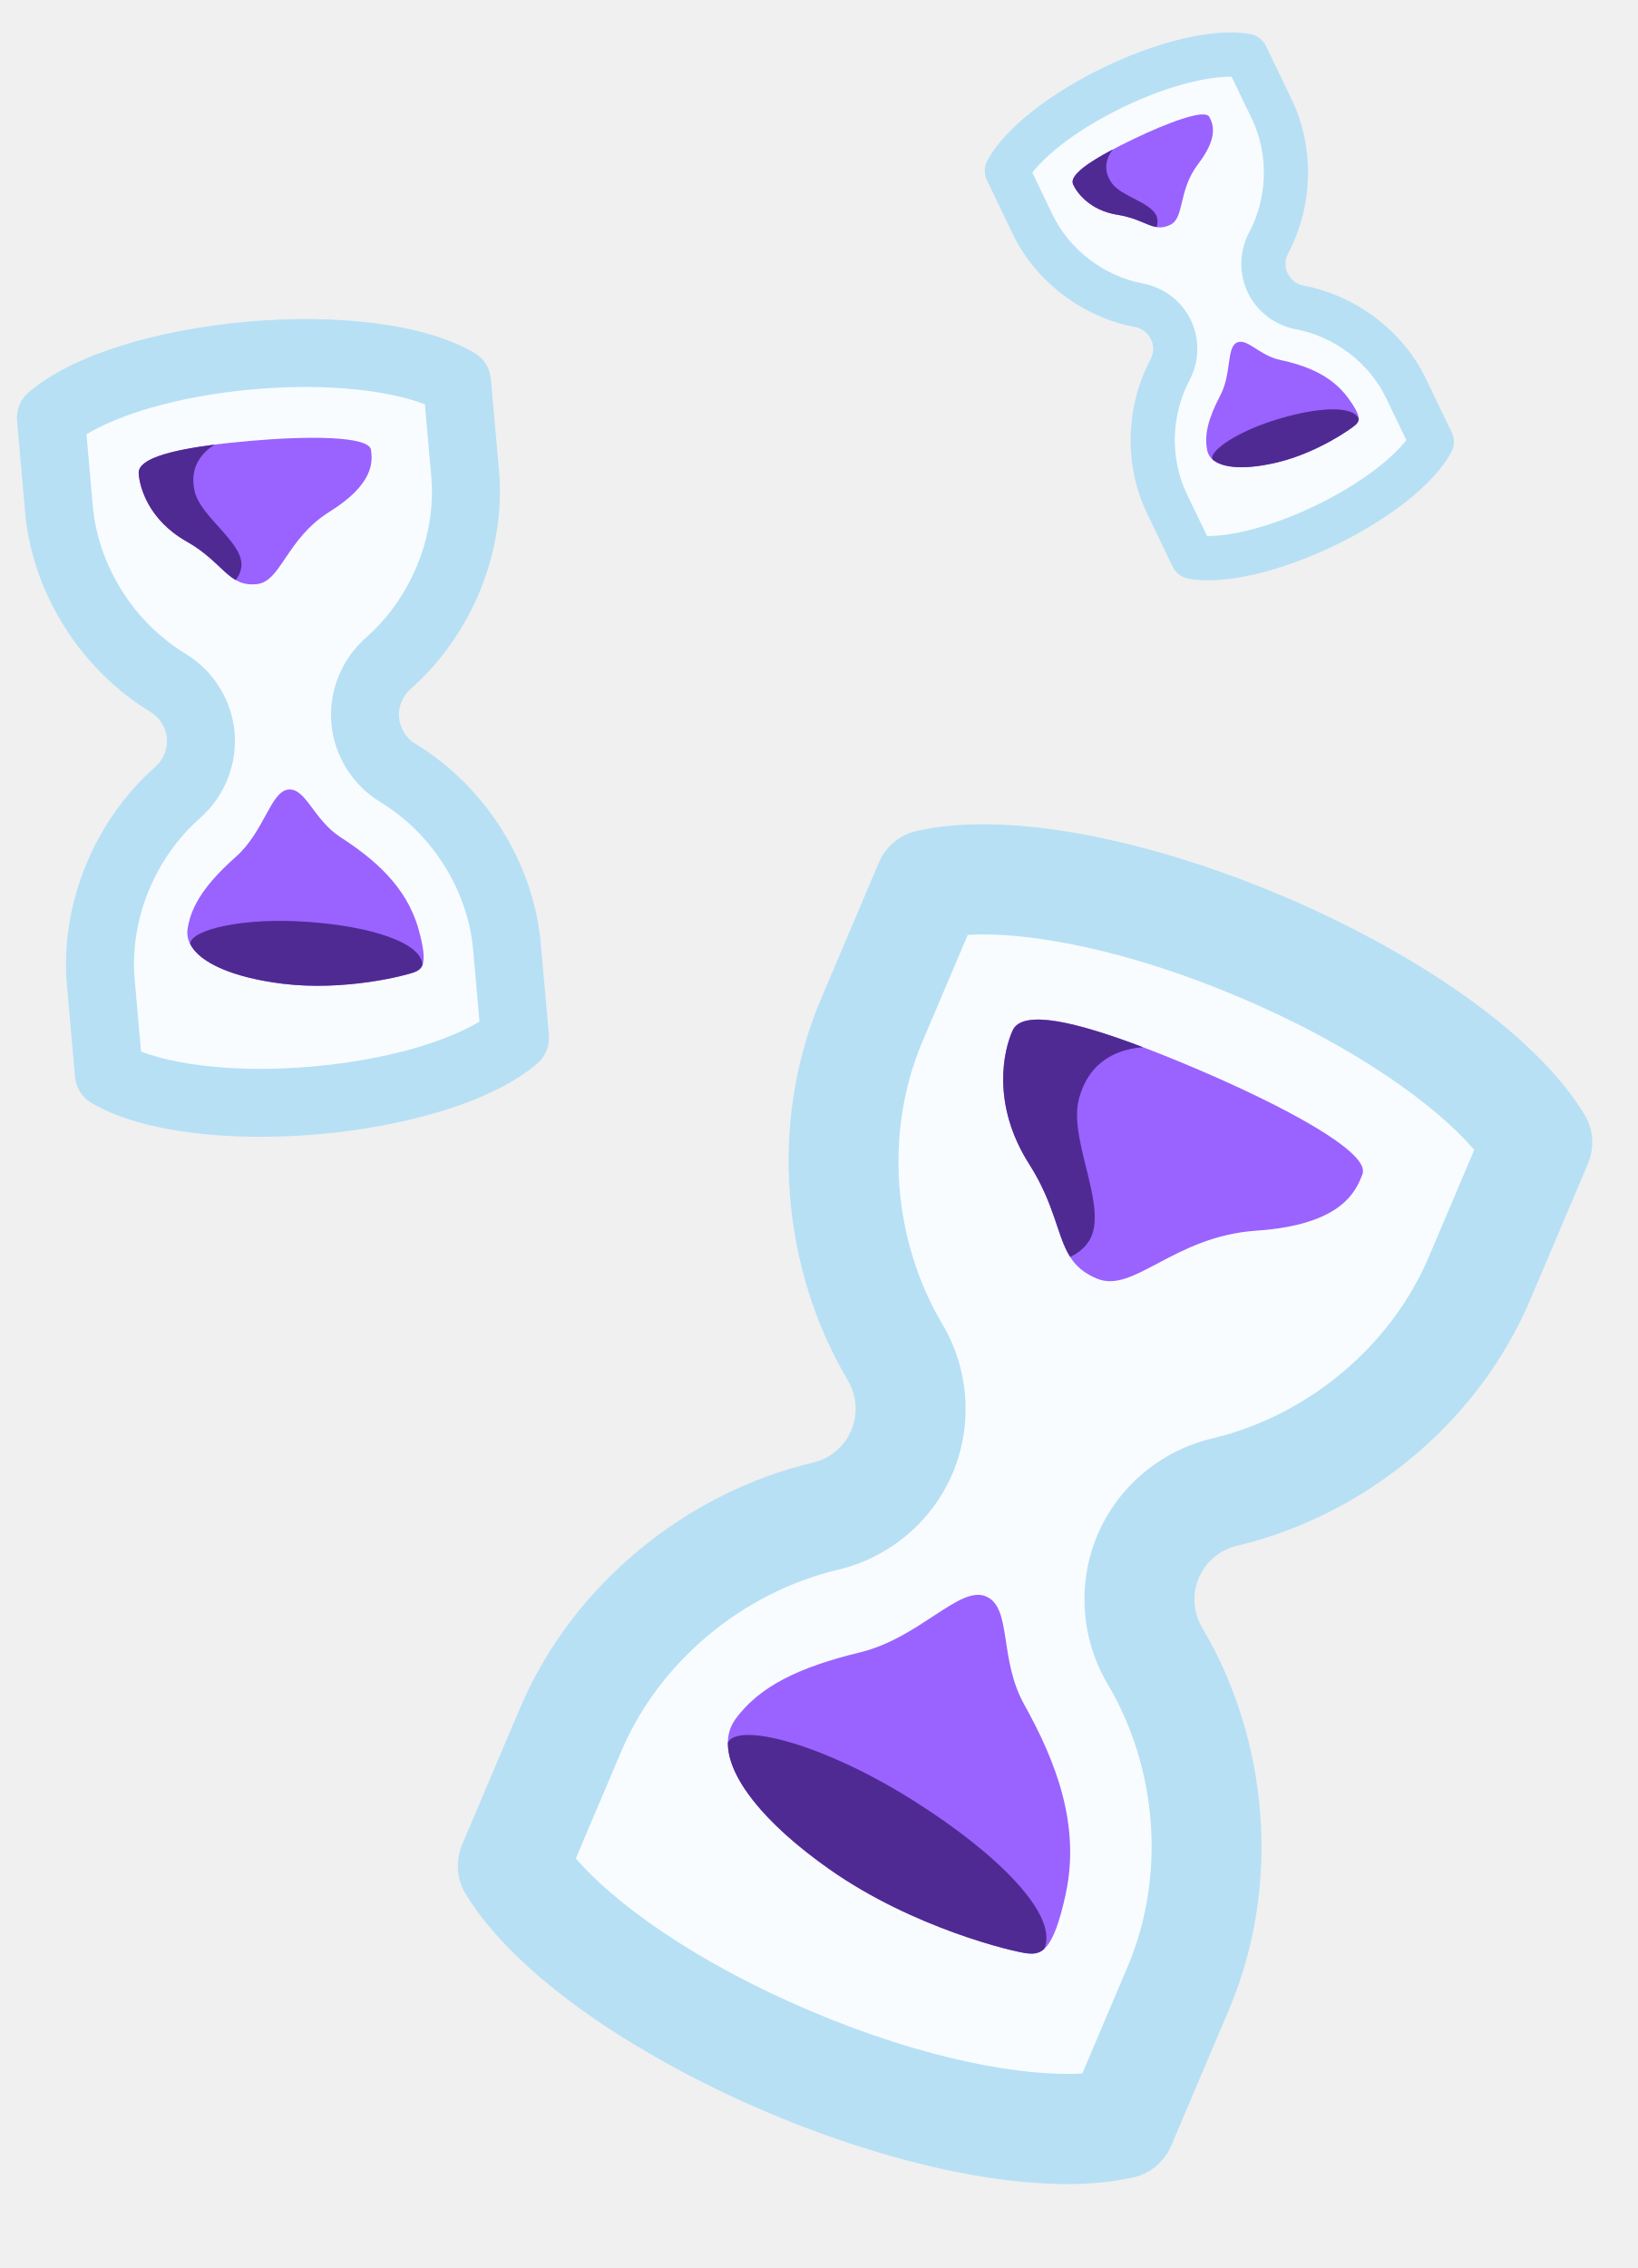
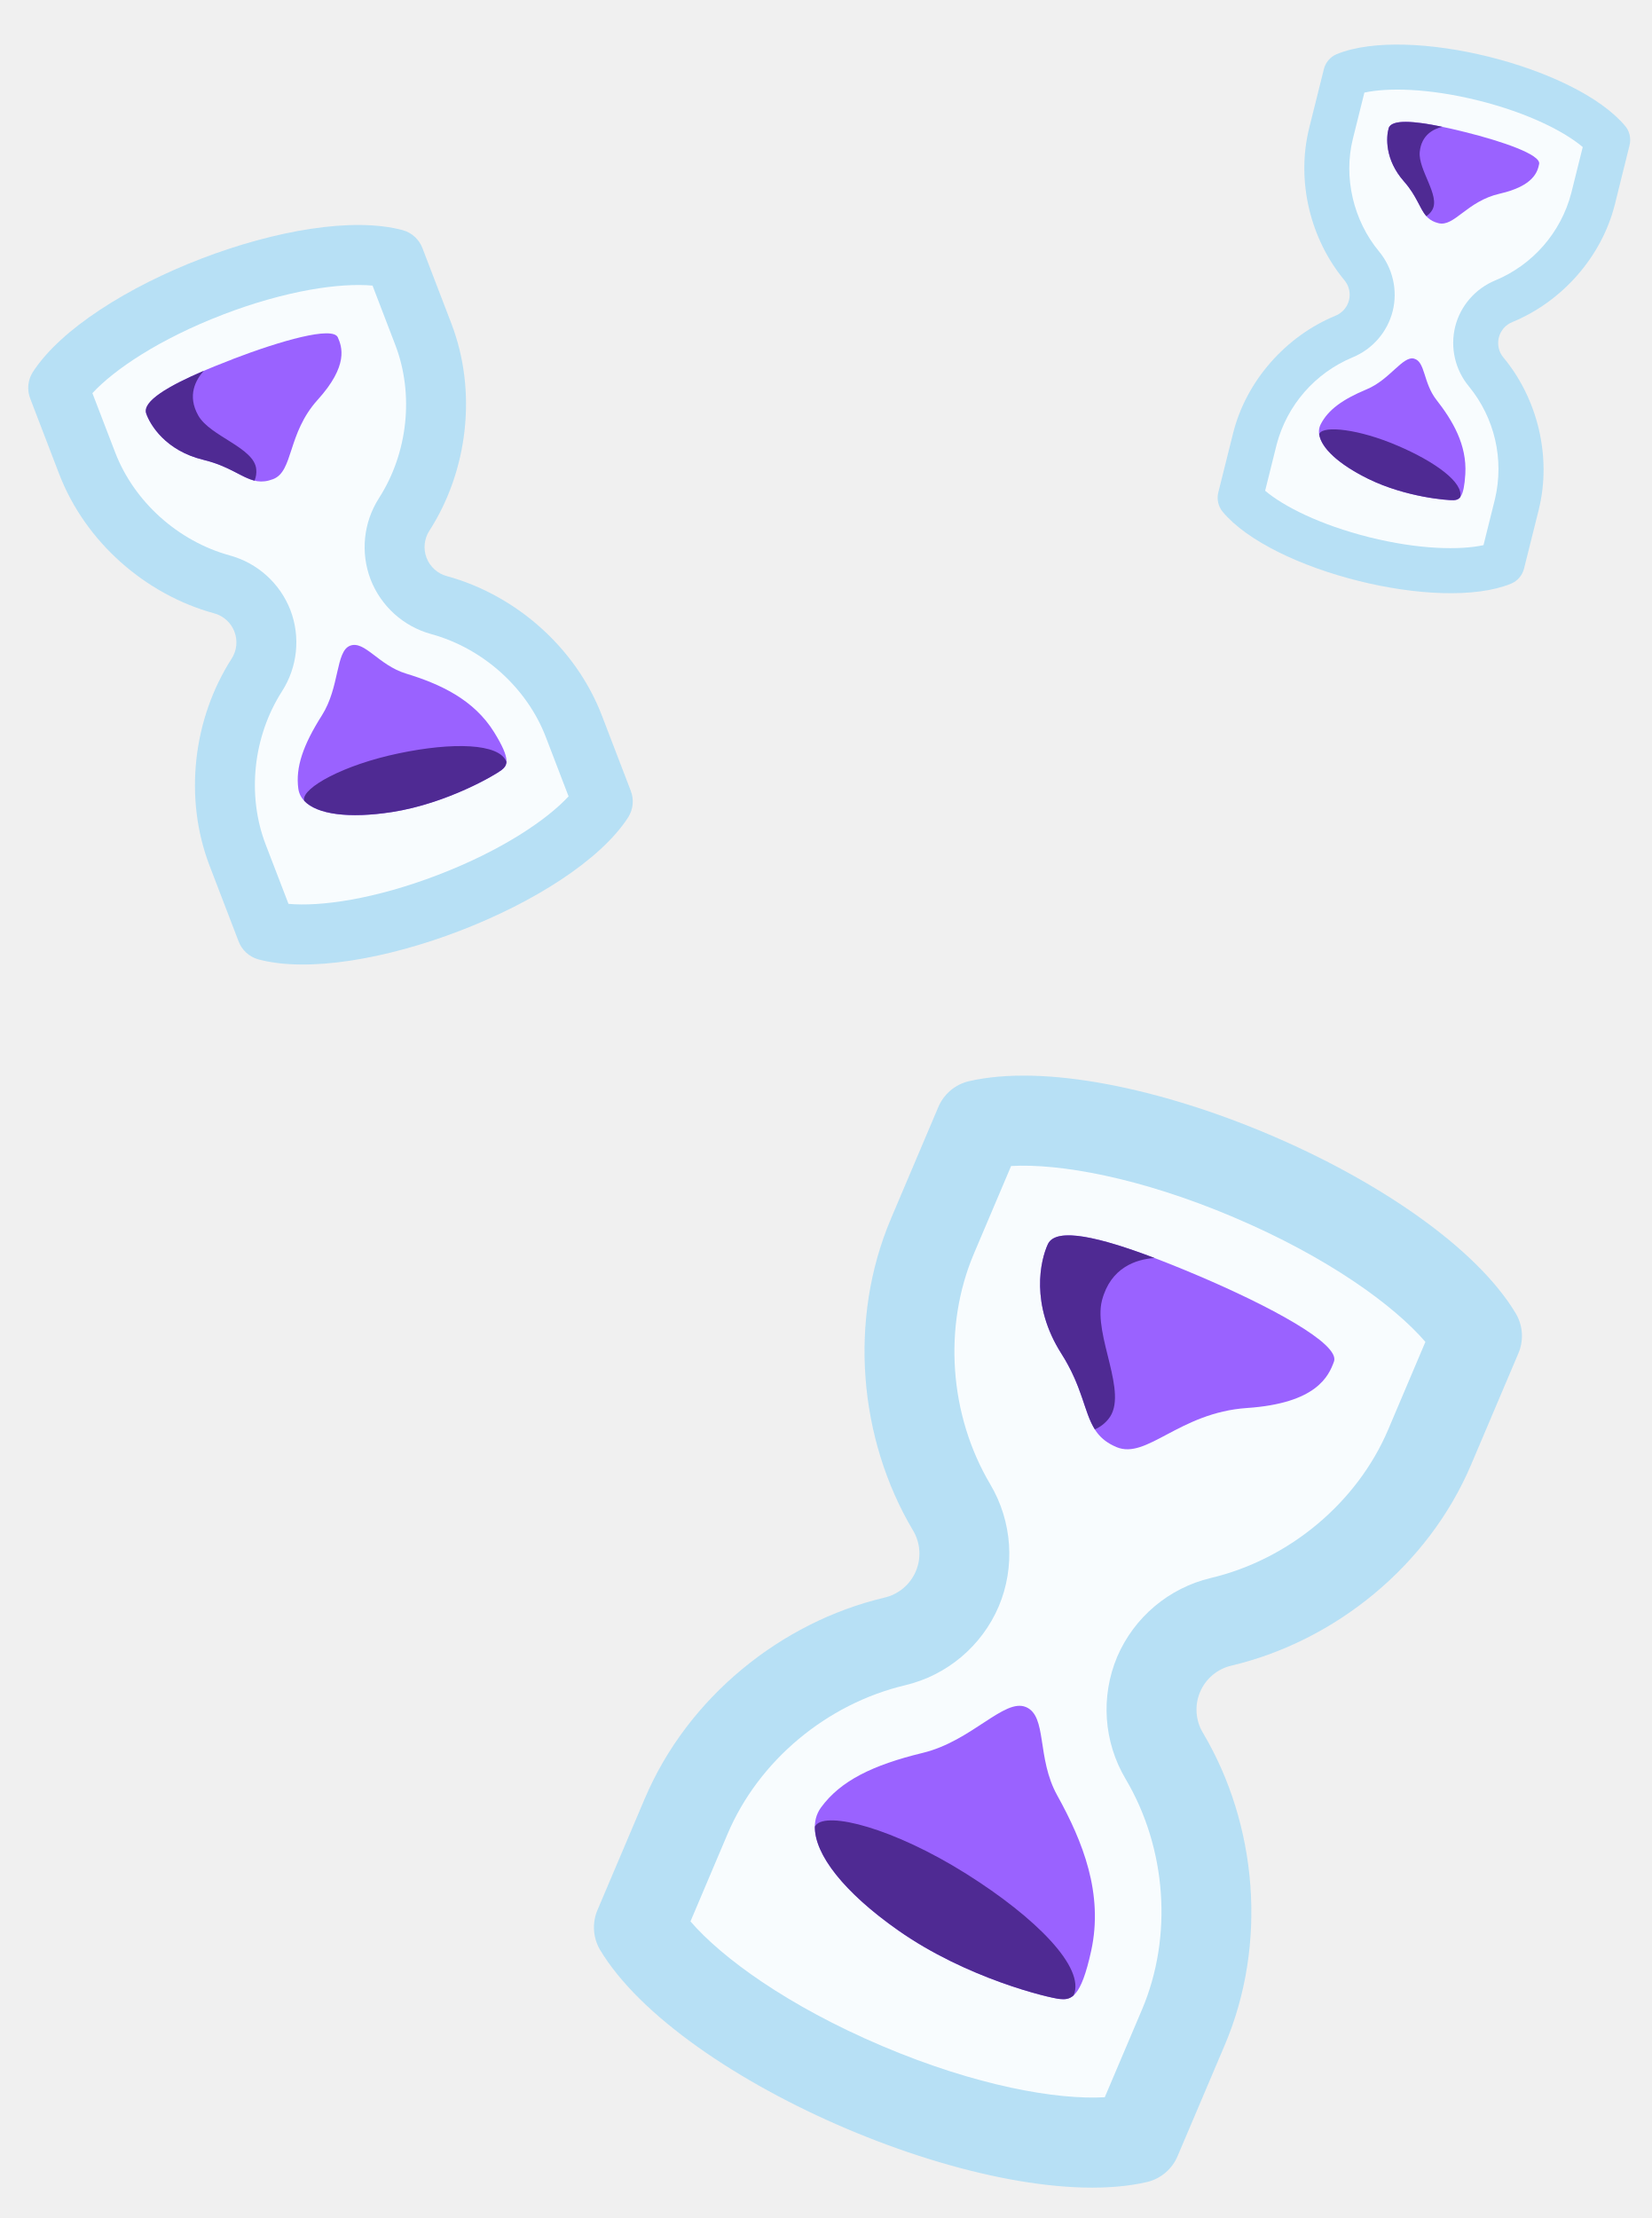
- <svg xmlns="http://www.w3.org/2000/svg" width="39" height="54" viewBox="0 0 39 54" fill="none">
-   <path fill-rule="evenodd" clip-rule="evenodd" d="M29.271 47.841L27.9 51.073C27.739 51.452 27.416 51.742 27.014 51.836C22.627 52.862 13.388 48.94 11.076 45.071C10.866 44.718 10.851 44.283 11.012 43.904L12.383 40.672C13.635 37.725 16.349 35.538 19.355 34.825C20.233 34.617 20.649 33.638 20.188 32.861C18.613 30.203 18.301 26.732 19.552 23.784L20.924 20.552C21.085 20.174 21.408 19.883 21.807 19.791C26.196 18.765 35.435 22.687 37.745 26.556C37.957 26.908 37.973 27.343 37.812 27.721L36.44 30.953C35.189 33.901 32.475 36.088 29.469 36.801C28.59 37.009 28.175 37.988 28.635 38.764C30.211 41.422 30.523 44.893 29.271 47.841Z" fill="#A9DCF6" fill-opacity="0.8" />
-   <path fill-rule="evenodd" clip-rule="evenodd" d="M29.532 23.75C26.789 22.585 24.442 22.177 23.048 22.257L21.965 24.808C21.064 26.933 21.246 29.507 22.442 31.525C23.083 32.606 23.173 33.934 22.686 35.081C22.199 36.228 21.181 37.085 19.961 37.374C17.676 37.916 15.698 39.573 14.797 41.696L13.713 44.249C14.624 45.307 16.548 46.712 19.291 47.876C22.034 49.041 24.382 49.449 25.775 49.369L26.859 46.816C27.76 44.693 27.578 42.119 26.381 40.101C25.741 39.021 25.65 37.693 26.137 36.545C26.624 35.398 27.642 34.541 28.863 34.25C31.147 33.71 33.125 32.053 34.027 29.928L35.11 27.377C34.2 26.319 32.275 24.914 29.532 23.75Z" fill="white" fill-opacity="0.9" />
-   <path fill-rule="evenodd" clip-rule="evenodd" d="M28.486 25.445C30.543 26.319 32.643 27.434 32.448 27.953C32.293 28.372 31.945 29.165 29.914 29.302C27.941 29.438 26.997 30.814 26.115 30.44C25.089 30.005 25.398 29.112 24.513 27.72C23.6 26.286 23.902 25 24.118 24.532C24.419 23.881 26.428 24.572 28.486 25.445Z" fill="#9A62FF" />
-   <path fill-rule="evenodd" clip-rule="evenodd" d="M24.512 27.72C23.599 26.286 23.902 25.001 24.118 24.532C24.355 24.017 25.665 24.343 27.222 24.934C26.699 24.972 25.944 25.2 25.693 26.174C25.43 27.188 26.485 28.88 25.884 29.619C25.768 29.764 25.633 29.861 25.486 29.925C25.169 29.426 25.133 28.697 24.512 27.72Z" fill="#4F2A93" />
-   <path fill-rule="evenodd" clip-rule="evenodd" d="M23.48 38.009C24.106 38.274 23.782 39.485 24.39 40.58C25.137 41.923 25.741 43.443 25.378 45.106C25.08 46.477 24.795 46.542 24.466 46.508C24.139 46.475 21.748 45.907 19.762 44.511C17.773 43.115 16.929 41.729 17.518 40.927C18.079 40.164 19 39.701 20.482 39.342C21.9 38.999 22.853 37.743 23.48 38.009Z" fill="#9A62FF" />
-   <path fill-rule="evenodd" clip-rule="evenodd" d="M24.467 46.509C24.138 46.475 21.747 45.907 19.761 44.511C18.18 43.401 17.323 42.298 17.335 41.489C17.343 41.475 17.35 41.461 17.36 41.451C17.681 41.036 19.629 41.533 21.748 42.868C23.767 44.138 25.219 45.599 24.869 46.402C24.74 46.519 24.608 46.524 24.467 46.509Z" fill="#4F2A93" />
-   <path fill-rule="evenodd" clip-rule="evenodd" d="M12.88 22.475L13.071 24.634C13.094 24.887 13.002 25.14 12.81 25.307C10.717 27.141 4.544 27.686 2.16 26.249C1.943 26.117 1.809 25.885 1.786 25.632L1.595 23.473C1.421 21.503 2.265 19.523 3.696 18.261C4.114 17.893 4.057 17.239 3.58 16.949C1.95 15.958 0.772 14.157 0.597 12.188L0.407 10.028C0.384 9.775 0.476 9.523 0.667 9.356C2.761 7.523 8.934 6.977 11.316 8.415C11.535 8.545 11.669 8.777 11.691 9.03L11.883 11.19C12.057 13.159 11.213 15.139 9.782 16.401C9.363 16.769 9.421 17.424 9.898 17.713C11.528 18.704 12.706 20.505 12.88 22.475Z" fill="#A9DCF6" fill-opacity="0.8" />
-   <path fill-rule="evenodd" clip-rule="evenodd" d="M6.026 9.27C4.193 9.432 2.795 9.892 2.059 10.34L2.21 12.045C2.336 13.464 3.182 14.814 4.42 15.566C5.083 15.969 5.518 16.667 5.586 17.433C5.654 18.2 5.348 18.963 4.767 19.475C3.679 20.434 3.082 21.911 3.208 23.33L3.359 25.036C4.162 25.348 5.619 25.555 7.452 25.392C9.285 25.23 10.682 24.771 11.419 24.323L11.268 22.617C11.142 21.198 10.296 19.849 9.057 19.096C8.395 18.693 7.96 17.996 7.892 17.23C7.824 16.463 8.13 15.7 8.711 15.187C9.799 14.229 10.396 12.752 10.27 11.332L10.119 9.627C9.316 9.315 7.859 9.108 6.026 9.27Z" fill="white" fill-opacity="0.9" />
-   <path fill-rule="evenodd" clip-rule="evenodd" d="M5.948 10.498C7.323 10.377 8.792 10.375 8.836 10.714C8.873 10.988 8.913 11.521 7.847 12.185C6.811 12.832 6.696 13.857 6.107 13.909C5.421 13.969 5.331 13.393 4.444 12.892C3.53 12.375 3.321 11.587 3.303 11.269C3.278 10.827 4.573 10.62 5.948 10.498Z" fill="#9A62FF" />
-   <path fill-rule="evenodd" clip-rule="evenodd" d="M4.444 12.892C3.53 12.376 3.321 11.587 3.303 11.269C3.283 10.919 4.091 10.716 5.111 10.586C4.837 10.759 4.492 11.103 4.638 11.706C4.789 12.335 5.855 12.951 5.743 13.528C5.721 13.641 5.676 13.733 5.615 13.81C5.297 13.631 5.065 13.244 4.444 12.892Z" fill="#4F2A93" />
-   <path fill-rule="evenodd" clip-rule="evenodd" d="M6.869 18.799C7.287 18.762 7.462 19.515 8.112 19.936C8.908 20.45 9.679 21.103 9.965 22.115C10.2 22.948 10.064 23.067 9.875 23.144C9.687 23.221 8.219 23.606 6.731 23.422C5.242 23.238 4.379 22.728 4.467 22.12C4.552 21.541 4.919 21.021 5.622 20.396C6.295 19.797 6.45 18.835 6.869 18.799Z" fill="#9A62FF" />
-   <path fill-rule="evenodd" clip-rule="evenodd" d="M9.875 23.144C9.686 23.221 8.218 23.606 6.73 23.422C5.547 23.276 4.759 22.924 4.531 22.48C4.531 22.47 4.531 22.46 4.533 22.451C4.588 22.132 5.794 21.837 7.336 21.95C8.805 22.055 10.021 22.43 10.063 22.969C10.027 23.07 9.956 23.111 9.875 23.144Z" fill="#4F2A93" />
-   <path fill-rule="evenodd" clip-rule="evenodd" d="M33.96 9.019L34.571 10.291C34.643 10.44 34.645 10.615 34.566 10.761C33.712 12.357 30.076 14.106 28.295 13.777C28.132 13.746 27.997 13.636 27.925 13.487L27.314 12.215C26.756 11.055 26.816 9.655 27.399 8.558C27.569 8.238 27.384 7.853 27.027 7.786C25.807 7.556 24.676 6.729 24.118 5.569L23.507 4.297C23.435 4.148 23.433 3.973 23.511 3.828C24.366 2.231 28.002 0.483 29.783 0.812C29.946 0.842 30.081 0.952 30.152 1.101L30.764 2.373C31.322 3.533 31.262 4.933 30.679 6.03C30.509 6.35 30.694 6.735 31.051 6.802C32.271 7.032 33.402 7.859 33.96 9.019Z" fill="#A9DCF6" fill-opacity="0.8" />
-   <path fill-rule="evenodd" clip-rule="evenodd" d="M26.756 2.547C25.677 3.066 24.931 3.666 24.585 4.108L25.068 5.112C25.47 5.948 26.295 6.576 27.222 6.751C27.718 6.844 28.143 7.169 28.36 7.621C28.577 8.072 28.566 8.607 28.329 9.052C27.886 9.886 27.862 10.922 28.263 11.758L28.747 12.763C29.307 12.768 30.242 12.56 31.322 12.041C32.401 11.522 33.147 10.922 33.493 10.48L33.01 9.476C32.608 8.64 31.783 8.012 30.856 7.838C30.36 7.744 29.935 7.419 29.718 6.968C29.501 6.516 29.512 5.981 29.748 5.536C30.192 4.703 30.216 3.666 29.814 2.83L29.331 1.826C28.771 1.82 27.836 2.028 26.756 2.547Z" fill="white" fill-opacity="0.9" />
-   <path fill-rule="evenodd" clip-rule="evenodd" d="M26.99 3.313C27.8 2.924 28.694 2.586 28.799 2.782C28.884 2.94 29.031 3.256 28.534 3.905C28.051 4.537 28.216 5.187 27.869 5.354C27.465 5.548 27.278 5.218 26.623 5.116C25.948 5.011 25.64 4.578 25.556 4.389C25.439 4.125 26.181 3.702 26.99 3.313Z" fill="#9A62FF" />
-   <path fill-rule="evenodd" clip-rule="evenodd" d="M26.623 5.116C25.948 5.011 25.64 4.579 25.556 4.389C25.463 4.181 25.909 3.872 26.501 3.559C26.373 3.727 26.242 4.015 26.469 4.349C26.706 4.698 27.496 4.828 27.56 5.206C27.573 5.279 27.566 5.346 27.547 5.407C27.312 5.371 27.082 5.188 26.623 5.116Z" fill="#4F2A93" />
-   <path fill-rule="evenodd" clip-rule="evenodd" d="M29.454 8.158C29.701 8.04 29.981 8.459 30.473 8.566C31.076 8.697 31.695 8.918 32.101 9.469C32.435 9.922 32.38 10.026 32.282 10.116C32.185 10.206 31.379 10.777 30.431 11.006C29.482 11.236 28.839 11.123 28.753 10.732C28.672 10.36 28.776 9.96 29.061 9.417C29.334 8.898 29.208 8.277 29.454 8.158Z" fill="#9A62FF" />
-   <path fill-rule="evenodd" clip-rule="evenodd" d="M32.283 10.116C32.185 10.206 31.379 10.777 30.43 11.007C29.676 11.189 29.116 11.155 28.874 10.937C28.872 10.931 28.87 10.925 28.87 10.919C28.83 10.712 29.497 10.256 30.462 9.971C31.381 9.698 32.207 9.647 32.357 9.966C32.358 10.036 32.324 10.077 32.283 10.116Z" fill="#4F2A93" />
+ <svg xmlns="http://www.w3.org/2000/svg" viewBox="0 0 35 47">
+   <g fill="none" fill-rule="evenodd">
+     <path fill="#A9DCF6" fill-opacity=".8" d="M25.955 43.329l-.999 2.352a.939.939 0 0 1-.644.555c-3.194.747-9.918-2.107-11.6-4.923a.941.941 0 0 1-.047-.85l.998-2.351c.911-2.146 2.886-3.738 5.074-4.257a.957.957 0 0 0 .607-1.429c-1.147-1.934-1.374-4.46-.463-6.606l.998-2.352a.937.937 0 0 1 .643-.555c3.195-.746 9.919 2.108 11.6 4.924a.935.935 0 0 1 .049.848l-.999 2.353c-.91 2.145-2.886 3.737-5.074 4.256a.957.957 0 0 0-.606 1.429c1.146 1.934 1.373 4.46.463 6.606" />
+     <path fill="#FFF" fill-opacity=".9" d="M26.145 25.795c-1.997-.848-3.705-1.145-4.72-1.087l-.788 1.857c-.656 1.547-.524 3.42.347 4.889.466.786.532 1.753.178 2.588a2.881 2.881 0 0 1-1.983 1.669c-1.664.395-3.103 1.6-3.76 3.146l-.788 1.858c.663.77 2.063 1.792 4.06 2.64 1.996.847 3.705 1.144 4.719 1.086l.789-1.858c.656-1.545.523-3.418-.348-4.887a2.883 2.883 0 0 1-.178-2.588 2.886 2.886 0 0 1 1.984-1.67c1.663-.394 3.103-1.6 3.759-3.146l.788-1.857c-.662-.77-2.063-1.793-4.06-2.64" />
+     <path fill="#9A62FF" d="M25.383 27.029c1.497.636 3.026 1.448 2.883 1.825-.112.305-.366.882-1.844.982-1.436.098-2.123 1.1-2.765.828-.746-.317-.521-.966-1.166-1.98-.664-1.043-.444-1.979-.287-2.32.219-.473 1.681.03 3.179.665" />
+     <path fill="#4F2A93" d="M22.491 28.685c-.664-1.044-.444-1.98-.287-2.32.173-.376 1.126-.139 2.26.292-.382.027-.93.194-1.114.902-.19.738.576 1.97.14 2.507a.755.755 0 0 1-.29.223c-.231-.363-.257-.894-.709-1.604" />
+     <path fill="#9A62FF" d="M21.74 36.173c.455.193.22 1.074.662 1.871.543.978.984 2.084.72 3.294-.218.998-.425 1.046-.664 1.021-.238-.024-1.979-.438-3.425-1.454-1.447-1.016-2.062-2.025-1.633-2.608.409-.556 1.079-.893 2.157-1.154 1.032-.25 1.727-1.164 2.182-.97" />
+     <path fill="#4F2A93" d="M22.458 42.36c-.24-.025-1.98-.439-3.425-1.455-1.15-.807-1.774-1.61-1.766-2.2a.138.138 0 0 1 .019-.027c.233-.302 1.651.06 3.193 1.031 1.47.925 2.526 1.988 2.271 2.573-.093.085-.19.088-.292.077" />
+     <g>
+       <path fill="#A9DCF6" fill-opacity=".8" d="M12.754 15.163l.61 1.59a.626.626 0 0 1-.052.565c-1.185 1.837-5.732 3.582-7.843 3.01a.627.627 0 0 1-.415-.385l-.61-1.59c-.558-1.45-.348-3.129.461-4.39a.638.638 0 0 0-.37-.967c-1.446-.397-2.725-1.503-3.282-2.954l-.61-1.59a.625.625 0 0 1 .05-.564c1.187-1.837 5.734-3.582 7.844-3.01a.623.623 0 0 1 .416.384l.61 1.59c.557 1.45.347 3.129-.462 4.39a.638.638 0 0 0 .371.967c1.446.397 2.725 1.503 3.282 2.954" />
+       <path fill="#FFF" fill-opacity=".9" d="M4.725 6.666c-1.35.518-2.307 1.167-2.767 1.665l.482 1.255c.402 1.046 1.333 1.883 2.43 2.184a1.922 1.922 0 0 1 1.284 1.159 1.92 1.92 0 0 1-.178 1.719c-.615.96-.747 2.204-.346 3.249l.483 1.256c.674.062 1.82-.096 3.17-.614 1.349-.518 2.306-1.167 2.765-1.664l-.482-1.257c-.401-1.044-1.332-1.881-2.43-2.182a1.922 1.922 0 0 1-1.284-1.16 1.924 1.924 0 0 1 .178-1.72c.615-.958.747-2.203.346-3.248l-.482-1.256c-.674-.062-1.82.096-3.17.614" />
+       <path fill="#9A62FF" d="M4.93 7.61c1.013-.388 2.122-.706 2.229-.46.087.199.233.593-.43 1.325-.643.713-.508 1.512-.942 1.678-.505.194-.698-.222-1.476-.41-.802-.192-1.13-.743-1.212-.979-.115-.328.82-.765 1.832-1.153" />
+       <path fill="#4F2A93" d="M4.31 9.744c-.801-.193-1.129-.743-1.211-.98-.091-.26.476-.587 1.219-.906-.17.19-.357.524-.116.948.25.443 1.188.678 1.228 1.138a.503.503 0 0 1-.036.241c-.28-.067-.537-.31-1.083-.44" />
+       <path fill="#9A62FF" d="M7.418 13.683c.308-.118.603.413 1.185.59.713.218 1.436.544 1.87 1.247.358.58.28.698.154.797-.125.099-1.15.706-2.315.889-1.165.183-1.926-.016-1.991-.495-.061-.455.104-.927.5-1.552.38-.598.289-1.358.597-1.476" />
+       <path fill="#4F2A93" d="M10.628 16.317c-.126.1-1.152.707-2.316.89-.926.144-1.597.048-1.866-.238a.092.092 0 0 1-.004-.022c-.027-.253.82-.736 2.01-.984 1.132-.237 2.132-.217 2.28.182-.006.084-.05.13-.104.172" />
+     </g>
+     <g>
+       <path fill="#A9DCF6" fill-opacity=".8" d="M32.605 10.804l-.31 1.24a.47.47 0 0 1-.275.324c-1.518.619-5.062-.265-6.113-1.524a.47.47 0 0 1-.09-.416l.31-1.24c.281-1.13 1.132-2.07 2.172-2.498a.479.479 0 0 0 .188-.753c-.718-.866-1.027-2.096-.745-3.226l.309-1.24a.469.469 0 0 1 .274-.324c1.519-.619 5.063.265 6.113 1.524.097.114.127.27.09.415l-.308 1.24c-.282 1.13-1.133 2.071-2.173 2.498a.479.479 0 0 0-.188.754c.718.865 1.027 2.095.746 3.226" />
+       <path fill="#FFF" fill-opacity=".9" d="M31.327 2.13c-1.052-.262-1.92-.276-2.416-.168l-.244.98c-.203.814.009 1.729.554 2.386.292.352.4.824.29 1.264a1.44 1.44 0 0 1-.849.98 2.762 2.762 0 0 0-1.61 1.847l-.244.98c.387.328 1.16.723 2.211.986 1.052.262 1.92.275 2.416.167l.244-.98a2.761 2.761 0 0 0-.554-2.385 1.442 1.442 0 0 1-.29-1.265c.11-.44.427-.806.849-.98a2.76 2.76 0 0 0 1.61-1.847l.244-.979c-.387-.328-1.159-.724-2.211-.986" />
+       <path fill="#9A62FF" d="M31.047 2.799c.79.197 1.608.478 1.567.676-.032.159-.112.464-.834.629-.701.16-.962.71-1.3.625-.394-.098-.334-.436-.731-.886-.41-.464-.375-.943-.324-1.124.071-.25.833-.117 1.622.08" />
+       <path fill="#4F2A93" d="M29.749 3.843c-.41-.464-.375-.943-.324-1.124.056-.198.546-.156 1.139-.032-.186.044-.444.169-.48.533-.036.38.44.927.266 1.227a.378.378 0 0 1-.126.133c-.143-.161-.197-.422-.475-.737" />
+       <path fill="#9A62FF" d="M29.963 7.6c.24.06.193.513.474.872.344.44.648.952.613 1.57-.03.51-.128.55-.248.556-.12.007-1.012-.061-1.805-.45-.794-.388-1.177-.838-1.01-1.16.158-.306.462-.525.974-.739.49-.204.762-.71 1.002-.65" />
+       <path fill="#4F2A93" d="M30.802 10.599c-.12.006-1.012-.062-1.806-.45-.63-.31-1.002-.657-1.043-.949a.069.069 0 0 1 .007-.015c.091-.167.82-.1 1.657.26.798.341 1.403.784 1.323 1.092-.04.05-.087.059-.138.062" />
+     </g>
+   </g>
</svg>
